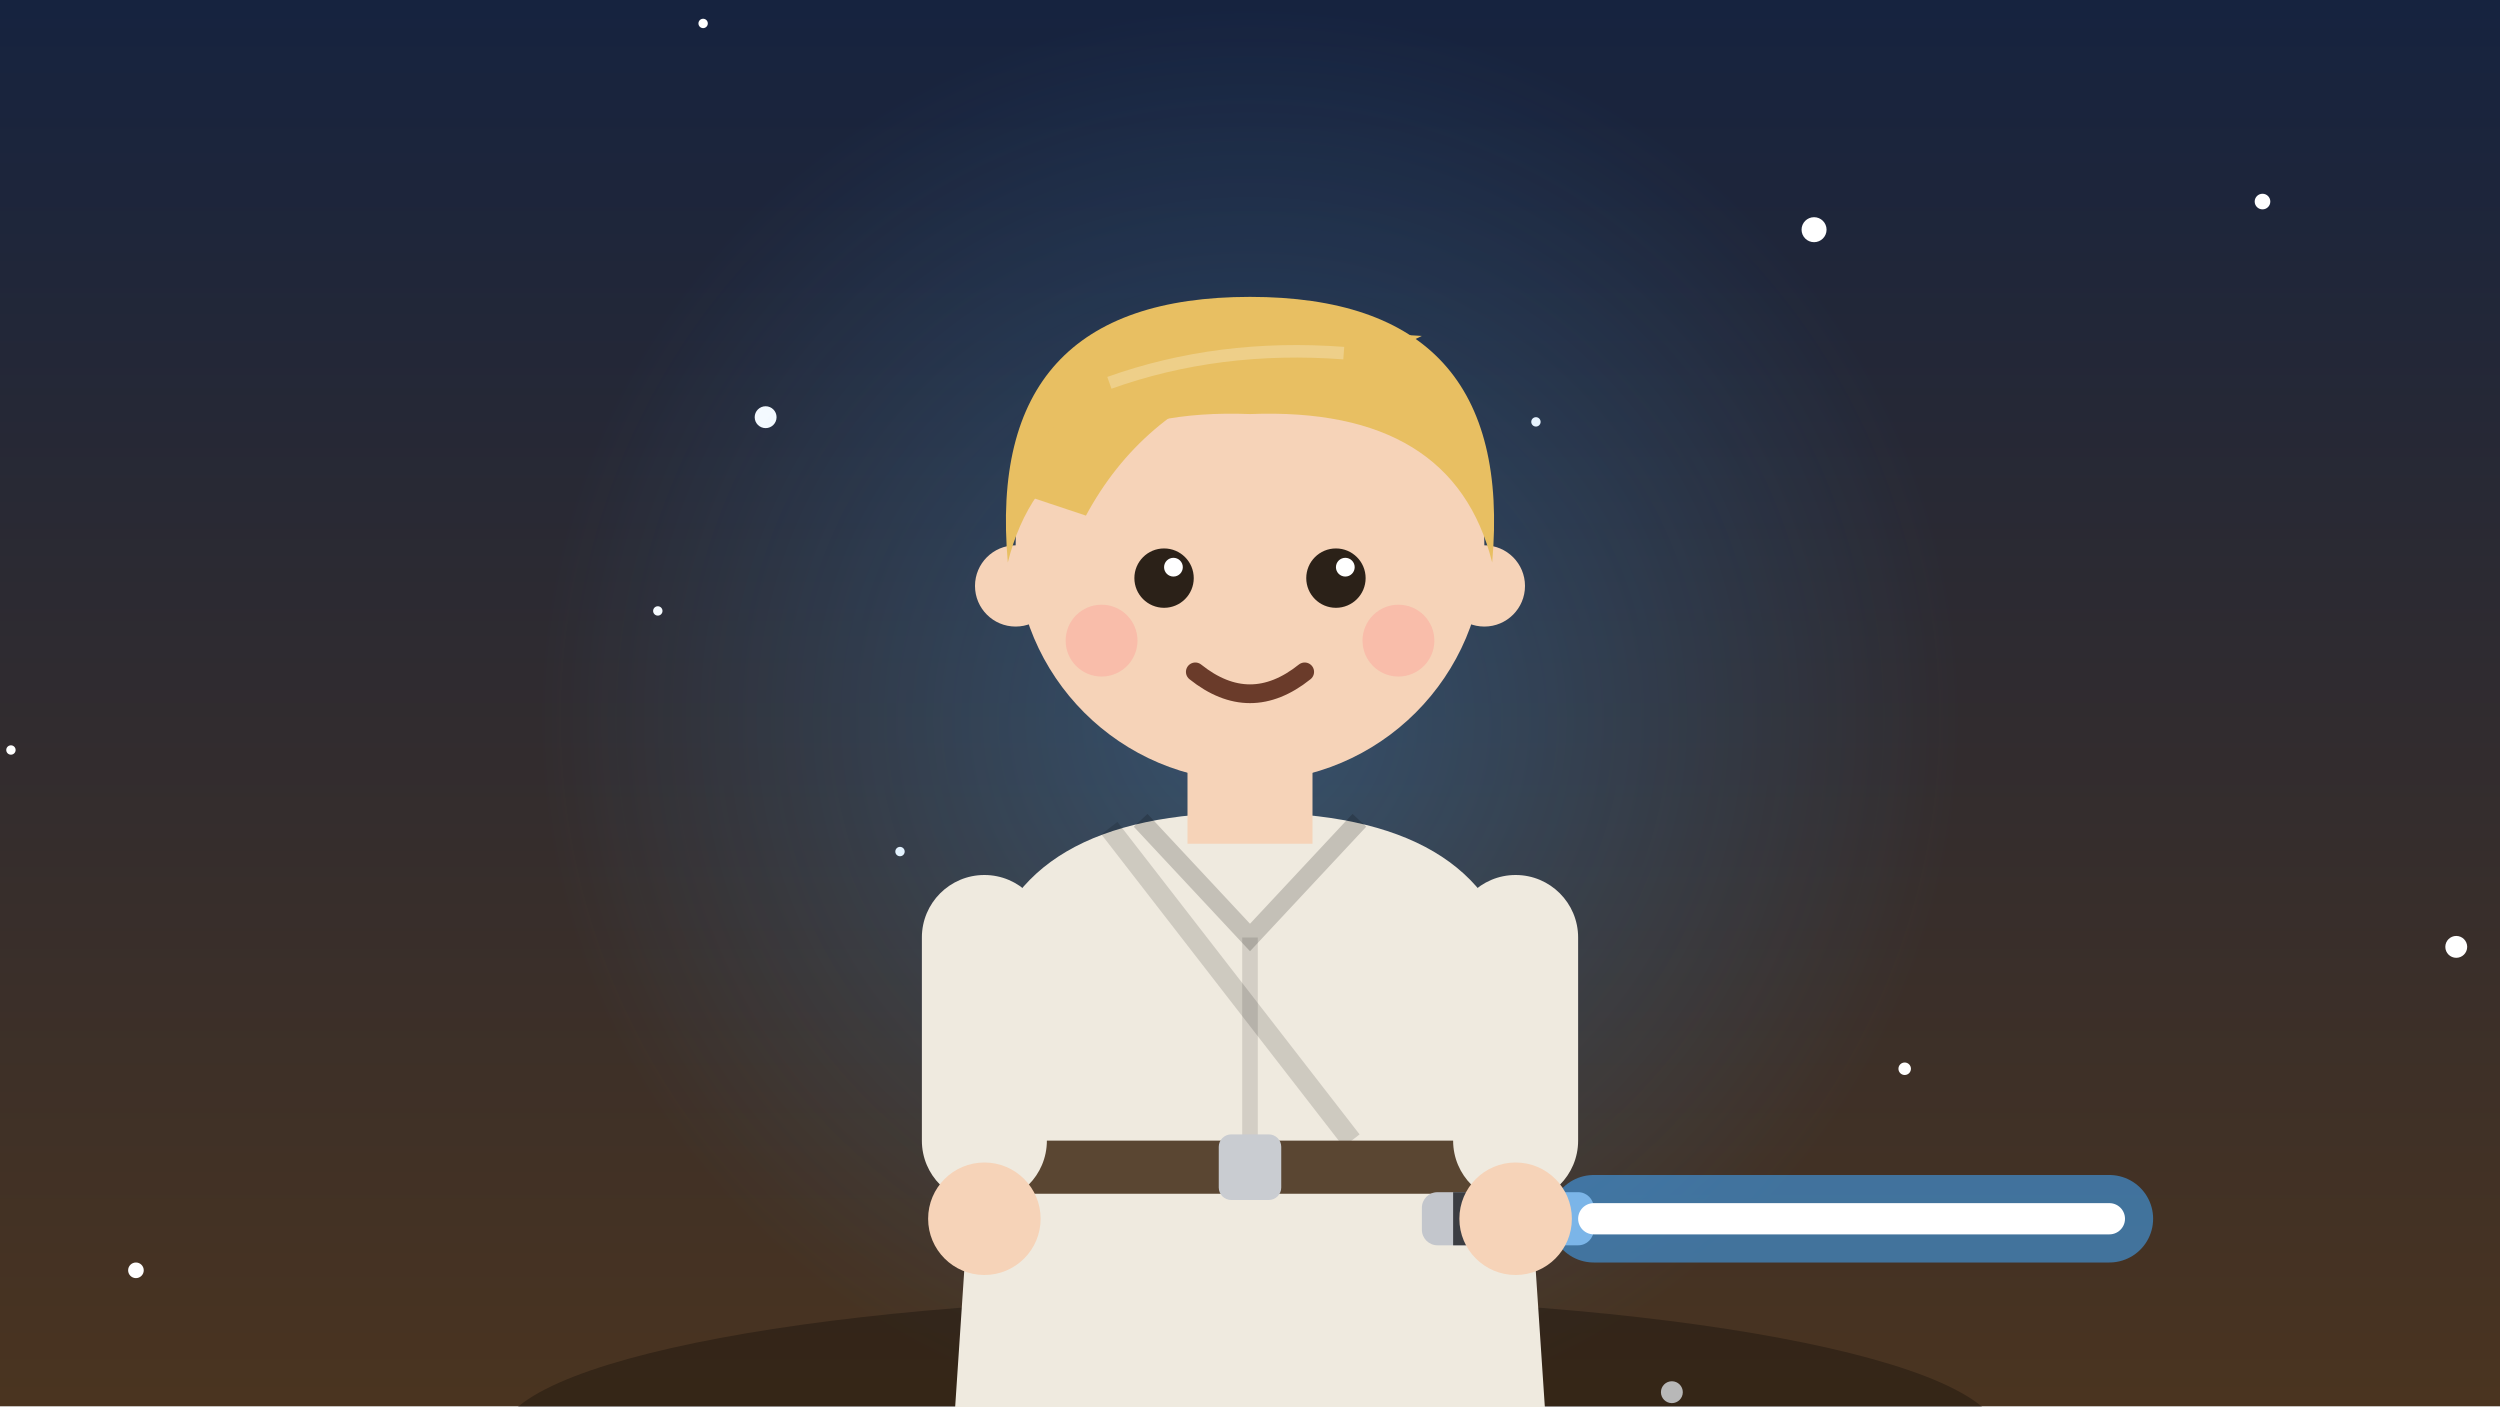
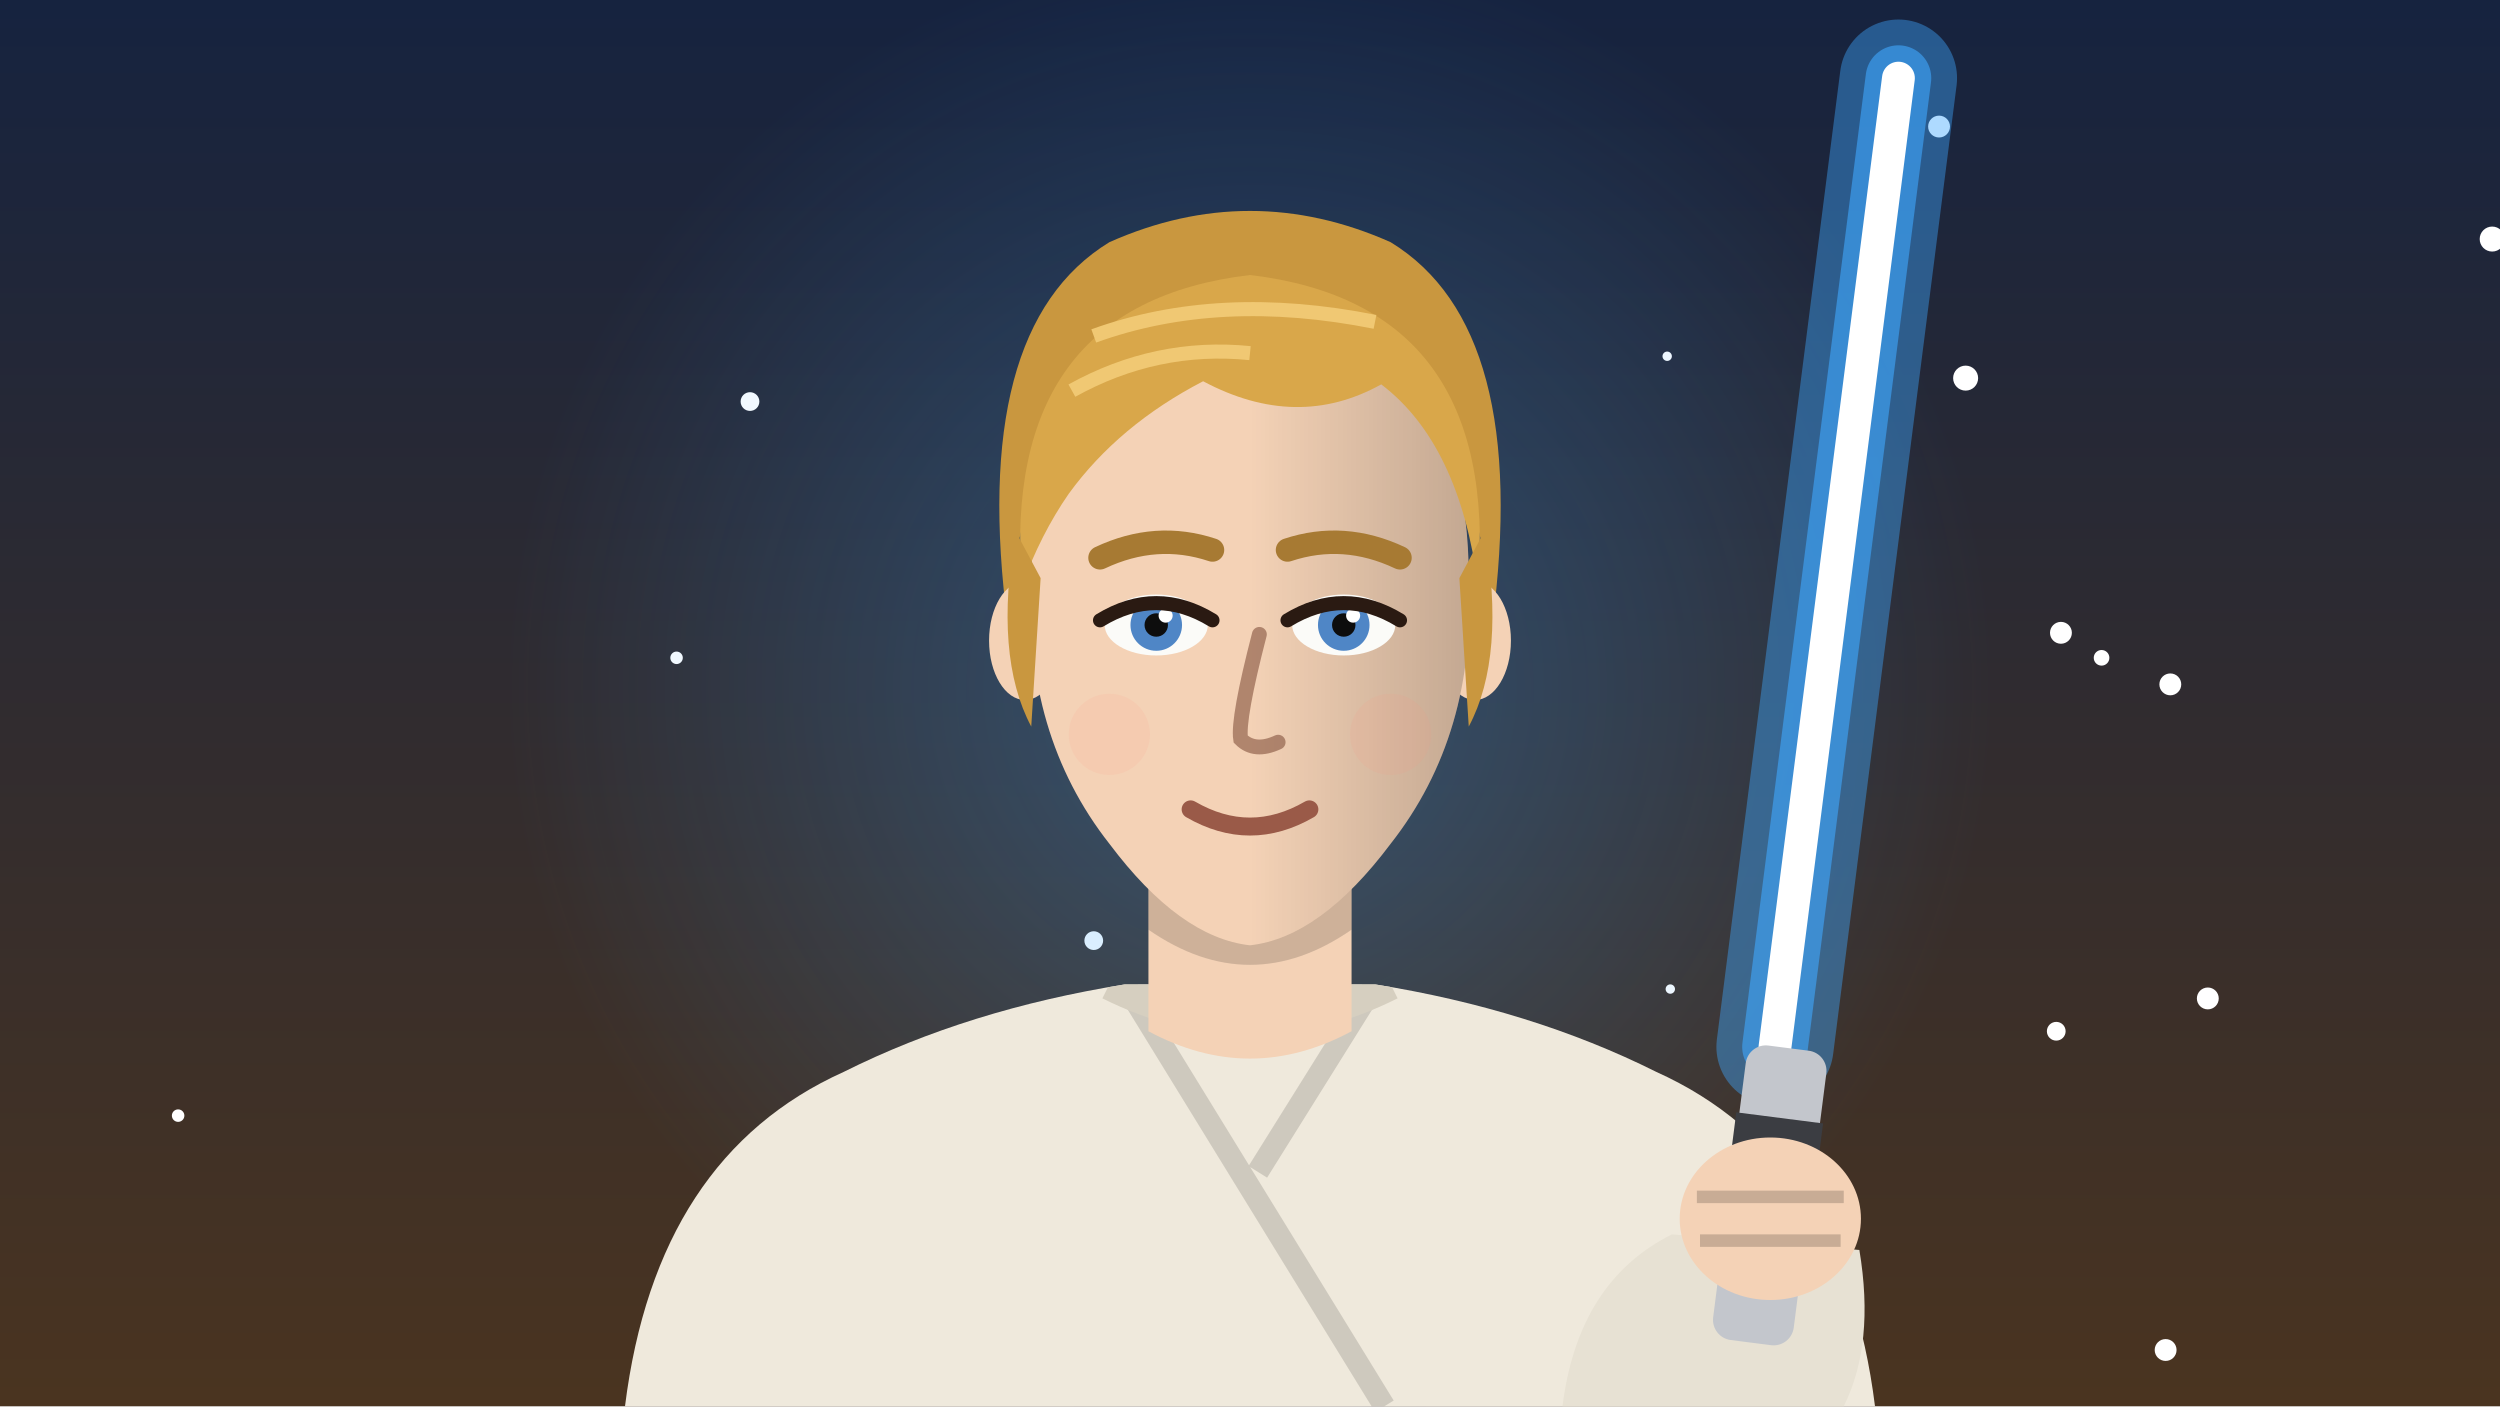
<svg xmlns="http://www.w3.org/2000/svg" viewBox="0 0 160 90" role="img" aria-label="Luke Skywalker">
  <style>.tw{animation:tw 3.6s ease-in-out infinite}@keyframes tw{50%{opacity:.2}}
.bob{animation:bob 3.4s ease-in-out infinite}@keyframes bob{50%{transform:translateY(-1.3px)}}
.blink{transform-box:fill-box;transform-origin:center;animation:blink 5s infinite}@keyframes blink{0%,93%,100%{transform:scaleY(1)}96%{transform:scaleY(.1)}}
.glow{animation:glow 1.3s ease-in-out infinite}@keyframes glow{50%{opacity:.72}}
.pulse{animation:pulse 4s ease-in-out infinite}@keyframes pulse{50%{opacity:.55}}
- @media (prefers-reduced-motion:reduce){*{animation:none!important}}.ra{transform-origin:97px 57px;animation:g 4.6s ease-in-out infinite;animation-delay:-0.8s}@keyframes g{0%,40%,100%{transform:rotate(-32deg)}55%{transform:rotate(-118deg)}68%{transform:rotate(-14deg)}80%{transform:rotate(-32deg)}}.la{transform-origin:63px 58px;animation:la 3.6s ease-in-out infinite}@keyframes la{50%{transform:rotate(5deg)}}.glint{opacity:.15;animation:glint 4s ease-in-out infinite}@keyframes glint{50%{opacity:.75}}.cape{transform-origin:80px 54px;animation:cape 4s ease-in-out infinite}@keyframes cape{50%{transform:skewX(-3deg)}}.led{animation:led 1.4s steps(1) infinite}@keyframes led{50%{opacity:.2}}</style>
+ @media (prefers-reduced-motion:reduce){*{animation:none!important}}.breath{animation:breath 4s ease-in-out infinite}@keyframes breath{50%{transform:translateY(-.9px)}}
+ .head{transform-origin:80px 62px;animation:tilt 6.5s ease-in-out infinite}@keyframes tilt{0%,100%{transform:rotate(-1.6deg)}50%{transform:rotate(1.8deg)}}
+ .look{animation:look 7s ease-in-out infinite}@keyframes look{0%,38%,100%{transform:translateX(0)}48%,66%{transform:translateX(.9px)}76%,88%{transform:translateX(-.8px)}}
+ .blinkP{transform-origin:80px 40px;animation:blinkP 5.5s infinite}@keyframes blinkP{0%,94%,100%{transform:scaleY(1)}97%{transform:scaleY(.08)}}
+ .hum{animation:hum 1.4s ease-in-out infinite}@keyframes hum{50%{opacity:.72}}
+ .swing{transform-origin:113px 78px;animation:swing 5.2s ease-in-out infinite}@keyframes swing{0%,58%,100%{transform:rotate(0)}68%{transform:rotate(-16deg)}78%{transform:rotate(7deg)}88%{transform:rotate(0)}}
+ .recoil{transform-origin:47px 77px;animation:recoil 3.2s ease-in-out infinite}@keyframes recoil{0%,44%,62%,100%{transform:rotate(0)}50%{transform:rotate(-7deg)}}
+ .muzzle{opacity:0;animation:muzzle 3.2s infinite}@keyframes muzzle{0%,46%,56%,100%{opacity:0}50%{opacity:1}}
+ .boltP{opacity:0;animation:boltP 3.2s linear infinite}@keyframes boltP{0%,47%{opacity:0;transform:translate(0,0)}50%{opacity:1}78%{opacity:0;transform:translate(-62px,-26px)}100%{opacity:0}}
+ .zapP{animation:zapP 1.5s steps(1) infinite}.z2{animation-delay:-.5s}@keyframes zapP{0%,45%,100%{opacity:0}10%,30%{opacity:1}20%{opacity:.35}}
+ .ripP{transform-box:fill-box;transform-origin:center;animation:ripP 2.2s ease-out infinite}.r2{animation-delay:-1.1s}@keyframes ripP{from{transform:scale(.4);opacity:.9}to{transform:scale(3);opacity:0}}
+ .wave{transform-origin:44px 84px;animation:wave 2.6s ease-in-out infinite}@keyframes wave{0%,100%{transform:rotate(0)}25%{transform:rotate(-12deg)}50%{transform:rotate(4deg)}75%{transform:rotate(-10deg)}}
+ .capeP{transform-origin:80px 66px;animation:capeP 5s ease-in-out infinite}@keyframes capeP{50%{transform:skewX(-2deg)}}
+ .roarP{transform-box:fill-box;transform-origin:center top;animation:roarP 4.2s ease-in-out infinite}@keyframes roarP{0%,58%,100%{transform:scaleY(.25)}68%,84%{transform:scaleY(1)}}
+ .earL{transform-origin:67px 42px;animation:earL 3.4s ease-in-out infinite}@keyframes earL{50%{transform:rotate(5deg)}}
+ .earR{transform-origin:93px 42px;animation:earR 3.4s ease-in-out infinite}@keyframes earR{50%{transform:rotate(-5deg)}}
+ .glintP{opacity:.15;animation:glintP 4.5s ease-in-out infinite}@keyframes glintP{50%{opacity:.8}}
+ .led{animation:led 1.4s steps(1) infinite}@keyframes led{50%{opacity:.2}}
+ .evil{animation:evil 2.4s ease-in-out infinite}@keyframes evil{50%{opacity:.4}}
+ .sway{transform-origin:80px 20px;animation:sway 6s ease-in-out infinite}@keyframes sway{50%{transform:rotate(1.2deg)}}</style>
  <defs>
    <linearGradient id="bg" x1="0" y1="0" x2="0" y2="1">
      <stop offset="0" stop-color="#16233f" />
      <stop offset="1" stop-color="#4a3420" />
    </linearGradient>
    <radialGradient id="halo" cx=".5" cy=".5" r=".5">
-       <stop offset="0" stop-color="#3fa8ff" stop-opacity=".3" />
+       <stop offset="0" stop-color="#3fa8ff" stop-opacity=".32" />
      <stop offset="1" stop-color="#3fa8ff" stop-opacity="0" />
    </radialGradient>
+     <linearGradient id="fshade" x1="0" y1="0" x2="1" y2="0">
+       <stop offset=".5" stop-color="#000" stop-opacity="0" />
+       <stop offset="1" stop-color="#000" stop-opacity=".2" />
+     </linearGradient>
  </defs>
  <rect width="160" height="90" fill="url(#bg)" />
-   <circle class="tw" cx="57.6" cy="54.5" r="0.3" fill="#fff" style="animation-delay:-3.6s" />
-   <circle class="tw" cx="45" cy="1.5" r="0.3" fill="#fff" style="animation-delay:-0.3s" />
-   <circle class="tw" cx="75.2" cy="70.7" r="0.5" fill="#fff" style="animation-delay:-2.4s" />
-   <circle class="tw" cx="87.7" cy="41.3" r="0.3" fill="#fff" style="animation-delay:-0.2s" />
-   <circle class="tw" cx="65.2" cy="38.8" r="0.8" fill="#fff" style="animation-delay:-1.1s" />
-   <circle class="tw" cx="49" cy="26.7" r="0.7" fill="#fff" style="animation-delay:-2.2s" />
-   <circle class="tw" cx="8.7" cy="81.3" r="0.5" fill="#fff" style="animation-delay:-2.5s" />
-   <circle class="tw" cx="121.9" cy="68.4" r="0.4" fill="#fff" style="animation-delay:-2.1s" />
-   <circle class="tw" cx="61.8" cy="77.6" r="0.7" fill="#fff" style="animation-delay:-0.9s" />
-   <circle class="tw" cx="107" cy="89.1" r="0.7" fill="#fff" style="animation-delay:-2.5s" />
-   <circle class="tw" cx="0.7" cy="48" r="0.3" fill="#fff" style="animation-delay:-2.4s" />
-   <circle class="tw" cx="144.8" cy="12.9" r="0.5" fill="#fff" style="animation-delay:-1.8s" />
-   <circle class="tw" cx="98.3" cy="27" r="0.3" fill="#fff" style="animation-delay:-2s" />
-   <circle class="tw" cx="42.1" cy="39.1" r="0.3" fill="#fff" style="animation-delay:-1.8s" />
-   <circle class="tw" cx="116.1" cy="14.7" r="0.8" fill="#fff" style="animation-delay:-0.2s" />
-   <circle class="tw" cx="157.2" cy="60.6" r="0.7" fill="#fff" style="animation-delay:-1.3s" />
-   <circle class="pulse" cx="80" cy="46" r="46" fill="url(#halo)" />
-   <ellipse cx="80" cy="92" rx="48" ry="9" fill="#000" opacity=".28" />
-   <g class="bob">
-     <path d="M61 92 L63 62 Q65 52 80 52 Q95 52 97 62 L99 92Z" fill="#efeadf" />
-     <path d="M73 52.5 L80 60 L87 52.5" stroke="rgba(0,0,0,.18)" stroke-width="1.2" fill="none" />
-     <path d="M80 60 V73" stroke="rgba(0,0,0,.12)" />
-     <path d="M71 53 L86.5 73" stroke="rgba(0,0,0,.14)" stroke-width="1.3" />
-     <rect x="62.5" y="73" width="35" height="3.4" fill="#5a4632" />
-     <rect x="78" y="72.6" width="4" height="4.2" rx=".8" fill="#c9ccd1" />
-     <g class="la">
-       <rect x="59" y="56" width="8" height="21" rx="4" fill="#efeadf" />
-       <circle cx="63" cy="78" r="3.6" fill="#f6d3b8" />
+   <circle class="tw" cx="106.7" cy="22.8" r="0.3" fill="#fff" style="animation-delay:-1.9s" />
+   <circle class="tw" cx="141.3" cy="63.9" r="0.7" fill="#fff" style="animation-delay:-2.2s" />
+   <circle class="tw" cx="48" cy="25.7" r="0.6" fill="#fff" style="animation-delay:-3.4s" />
+   <circle class="tw" cx="124.1" cy="8.1" r="0.7" fill="#fff" style="animation-delay:-1.2s" />
+   <circle class="tw" cx="11.4" cy="71.4" r="0.4" fill="#fff" style="animation-delay:-0.6s" />
+   <circle class="tw" cx="70" cy="60.2" r="0.6" fill="#fff" style="animation-delay:-3.1s" />
+   <circle class="tw" cx="92.8" cy="26.5" r="0.5" fill="#fff" style="animation-delay:-3.1s" />
+   <circle class="tw" cx="159.5" cy="15.3" r="0.8" fill="#fff" style="animation-delay:-1.5s" />
+   <circle class="tw" cx="43.3" cy="42.1" r="0.4" fill="#fff" style="animation-delay:-2.6s" />
+   <circle class="tw" cx="106.9" cy="63.3" r="0.3" fill="#fff" style="animation-delay:-2.5s" />
+   <circle class="tw" cx="125.8" cy="24.2" r="0.8" fill="#fff" style="animation-delay:-0.9s" />
+   <circle class="tw" cx="131.9" cy="40.5" r="0.7" fill="#fff" style="animation-delay:-2s" />
+   <circle class="tw" cx="138.9" cy="43.8" r="0.7" fill="#fff" style="animation-delay:-3.1s" />
+   <circle class="tw" cx="138.6" cy="86.4" r="0.7" fill="#fff" style="animation-delay:-0.3s" />
+   <circle class="tw" cx="91.1" cy="67.8" r="0.4" fill="#fff" style="animation-delay:-1.3s" />
+   <circle class="tw" cx="134.5" cy="42.1" r="0.5" fill="#fff" style="animation-delay:-1.1s" />
+   <circle class="tw" cx="87.2" cy="86.9" r="0.7" fill="#fff" style="animation-delay:-4s" />
+   <circle class="tw" cx="131.6" cy="66" r="0.6" fill="#fff" style="animation-delay:-2s" />
+   <circle class="pulse" cx="80" cy="44" r="48" fill="url(#halo)" />
+   <g class="breath">
+     <clipPath id="torsoClip">
+       <path d="M40 90 Q42 74 54 68.6 Q62 64.6 72 63 L88 63 Q98 64.6 106 68.6 Q118 74 120 90Z" />
+     </clipPath>
+     <g clip-path="url(#torsoClip)">
+       <path d="M40 90 Q42 74 54 68.6 Q62 64.6 72 63 L88 63 Q98 64.6 106 68.6 Q118 74 120 90Z" fill="#efe9dc" />
+       <path d="M72 63 L88.6 90 M88 63 L80.5 75" stroke="rgba(0,0,0,.14)" stroke-width="1.4" fill="none" />
+       <path d="M71 63 Q80 67.5 89 63" stroke="#d6cfc0" stroke-width="2" fill="none" />
    </g>
-     <rect x="76" y="46" width="8" height="8" fill="#f6d3b8" />
-     <circle cx="65" cy="37.5" r="2.6" fill="#f6d3b8" />
-     <circle cx="95" cy="37.5" r="2.6" fill="#f6d3b8" />
-     <circle cx="80" cy="35" r="15" fill="#f6d3b8" />
-     <g class="blink">
-       <circle cx="74.5" cy="37" r="1.9" fill="#2b2118" />
-       <circle cx="85.5" cy="37" r="1.9" fill="#2b2118" />
-       <circle cx="75.1" cy="36.3" r="0.6" fill="#fff" />
-       <circle cx="86.1" cy="36.3" r="0.6" fill="#fff" />
+     <path d="M73.5 53 L73.5 66 Q80 69.5 86.5 66 L86.5 53Z" fill="#f4d2b6" />
+     <path d="M73.5 56 Q80 61.5 86.5 56 L86.5 59.5 Q80 64 73.5 59.5Z" fill="#000" opacity=".16" />
+     <g class="head">
+       <path d="M64.5 40 Q62 21 71 15.5 Q80 11.5 89 15.5 Q98 21 95.5 40 Q95 31 91 27 L69 27 Q65 31 64.5 40Z" fill="#c9973f" />
+       <ellipse cx="65.6" cy="41" rx="2.3" ry="3.8" fill="#f4d2b6" />
+       <ellipse cx="94.4" cy="41" rx="2.3" ry="3.8" fill="#f4d2b6" />
+       <path d="M66 37 Q66 21 80 20.5 Q94 21 94 37 Q94.5 47 89 54 Q84.5 60 80 60.5 Q75.5 60 71 54 Q65.5 47 66 37Z" fill="#f4d2b6" />
+       <path d="M66 37 Q66 21 80 20.5 Q94 21 94 37 Q94.5 47 89 54 Q84.5 60 80 60.5 Q75.5 60 71 54 Q65.5 47 66 37Z" fill="url(#fshade)" />
+       <g class="blinkP">
+         <ellipse cx="74" cy="40" rx="3.3" ry="1.95" fill="#fbfbf8" />
+         <g class="look">
+           <circle cx="74" cy="40" r="1.65" fill="#4f86c6" />
+           <circle cx="74" cy="40" r=".75" fill="#0d0d0d" />
+           <circle cx="74.6" cy="39.4" r=".45" fill="#fff" />
+         </g>
+         <path d="M70.4 39.7 Q74 37.5 77.6 39.7" stroke="#2a1a12" stroke-width="0.9" fill="none" stroke-linecap="round" />
+         <ellipse cx="86" cy="40" rx="3.3" ry="1.95" fill="#fbfbf8" />
+         <g class="look">
+           <circle cx="86" cy="40" r="1.65" fill="#4f86c6" />
+           <circle cx="86" cy="40" r=".75" fill="#0d0d0d" />
+           <circle cx="86.6" cy="39.4" r=".45" fill="#fff" />
+         </g>
+         <path d="M82.4 39.7 Q86 37.5 89.6 39.7" stroke="#2a1a12" stroke-width="0.9" fill="none" stroke-linecap="round" />
+       </g>
+       <path d="M70.4 35.7 Q74 34 77.6 35.2 M82.4 35.2 Q86 34 89.6 35.7" stroke="#a77a33" stroke-width="1.5" fill="none" stroke-linecap="round" />
+       <path d="M80.6 40.6 Q79.2 46 79.4 47.3 Q80.3 48.2 81.8 47.5" stroke="rgba(120,70,50,.55)" stroke-width=".95" fill="none" stroke-linecap="round" />
+       <circle cx="71" cy="47" r="2.6" fill="#ff8a7a" opacity="0.1" />
+       <circle cx="89" cy="47" r="2.6" fill="#ff8a7a" opacity="0.1" />
+       <path d="M76.2 51.8 Q80 54 83.8 51.8" stroke="#9a5a48" stroke-width="1.15" fill="none" stroke-linecap="round" />
+       <path d="M65.4 37.5 Q64 19.5 80 17.6 Q96 19.5 94.6 37.5 Q93.4 28.4 88.4 24.6 Q83 27.6 77 24.4 Q71.6 27.2 68.4 31.6 Q66.6 34.2 65.4 37.5Z" fill="#d9a74a" />
+       <path d="M70 21.5 Q78 18.6 88 20.6 M68.6 25 Q74 22 80 22.6" stroke="#f0c873" stroke-width=".9" fill="none" />
+       <path d="M65 34 Q63.6 42 66 46.5 L66.6 37Z M95 34 Q96.4 42 94 46.5 L93.4 37Z" fill="#c9973f" />
    </g>
-     <path d="M76.5 43 Q80 45.8 83.5 43" stroke="#6a3b2a" stroke-width="1.2" fill="none" stroke-linecap="round" />
-     <circle cx="70.5" cy="41" r="2.3" fill="#ff8a8a" opacity=".3" />
-     <circle cx="89.5" cy="41" r="2.3" fill="#ff8a8a" opacity=".3" />
-     <path d="M64.5 36 Q63 19 80 19 Q97 19 95.5 36 Q93 26 80 26.5 Q67 26 64.5 36Z" fill="#e8bf62" />
-     <path d="M65 31.5 Q69 20 91 21.5 Q85 24.5 80 24 Q73 26.5 69.5 33Z" fill="#e8bf62" />
-     <path d="M71 24.5 Q78 22 86 22.6" stroke="rgba(255,255,255,.25)" stroke-width=".8" fill="none" />
-     <g class="ra">
-       <rect x="93" y="56" width="8" height="21" rx="4" fill="#efeadf" />
-       <rect x="91" y="76.3" width="11" height="3.4" rx="1" fill="#c3c6cc" />
-       <rect x="93" y="76.3" width="2" height="3.4" fill="#3b3d42" />
-       <g class="glow">
-         <line x1="102" y1="78" x2="135" y2="78" stroke="#3fa8ff" stroke-width="5.6" stroke-linecap="round" opacity=".55" />
-         <line x1="102" y1="78" x2="135" y2="78" stroke="#fff" stroke-width="2" stroke-linecap="round" />
+     <g class="swing">
+       <path d="M100 90 Q101 82 107 79 L119 80 Q120 86 118 90Z" fill="#e7e1d3" />
+       <g class="hum">
+         <line x1="113.6" y1="67" x2="121.5" y2="5" stroke="#3fa8ff" stroke-width="7.5" stroke-linecap="round" opacity=".42" />
+         <line x1="113.6" y1="67" x2="121.5" y2="5" stroke="#3fa8ff" stroke-width="4.2" stroke-linecap="round" opacity=".6" />
+         <line x1="113.6" y1="67" x2="121.5" y2="5" stroke="#fff" stroke-width="2.1" stroke-linecap="round" />
      </g>
-       <circle cx="97" cy="78" r="3.6" fill="#f6d3b8" />
+       <rect x="110.6" y="67" width="5.2" height="19" rx="1.3" fill="#c3c6cc" transform="rotate(7.3 113.2 77)" />
+       <rect x="110.4" y="71.5" width="5.6" height="2.2" fill="#3b3d42" transform="rotate(7.3 113.2 77)" />
+       <ellipse cx="113.3" cy="78" rx="5.8" ry="5.2" fill="#f4d2b6" />
+       <path d="M108.6 76.6 H118 M108.8 79.4 H117.8" stroke="rgba(0,0,0,.18)" stroke-width=".8" />
    </g>
  </g>
</svg>
